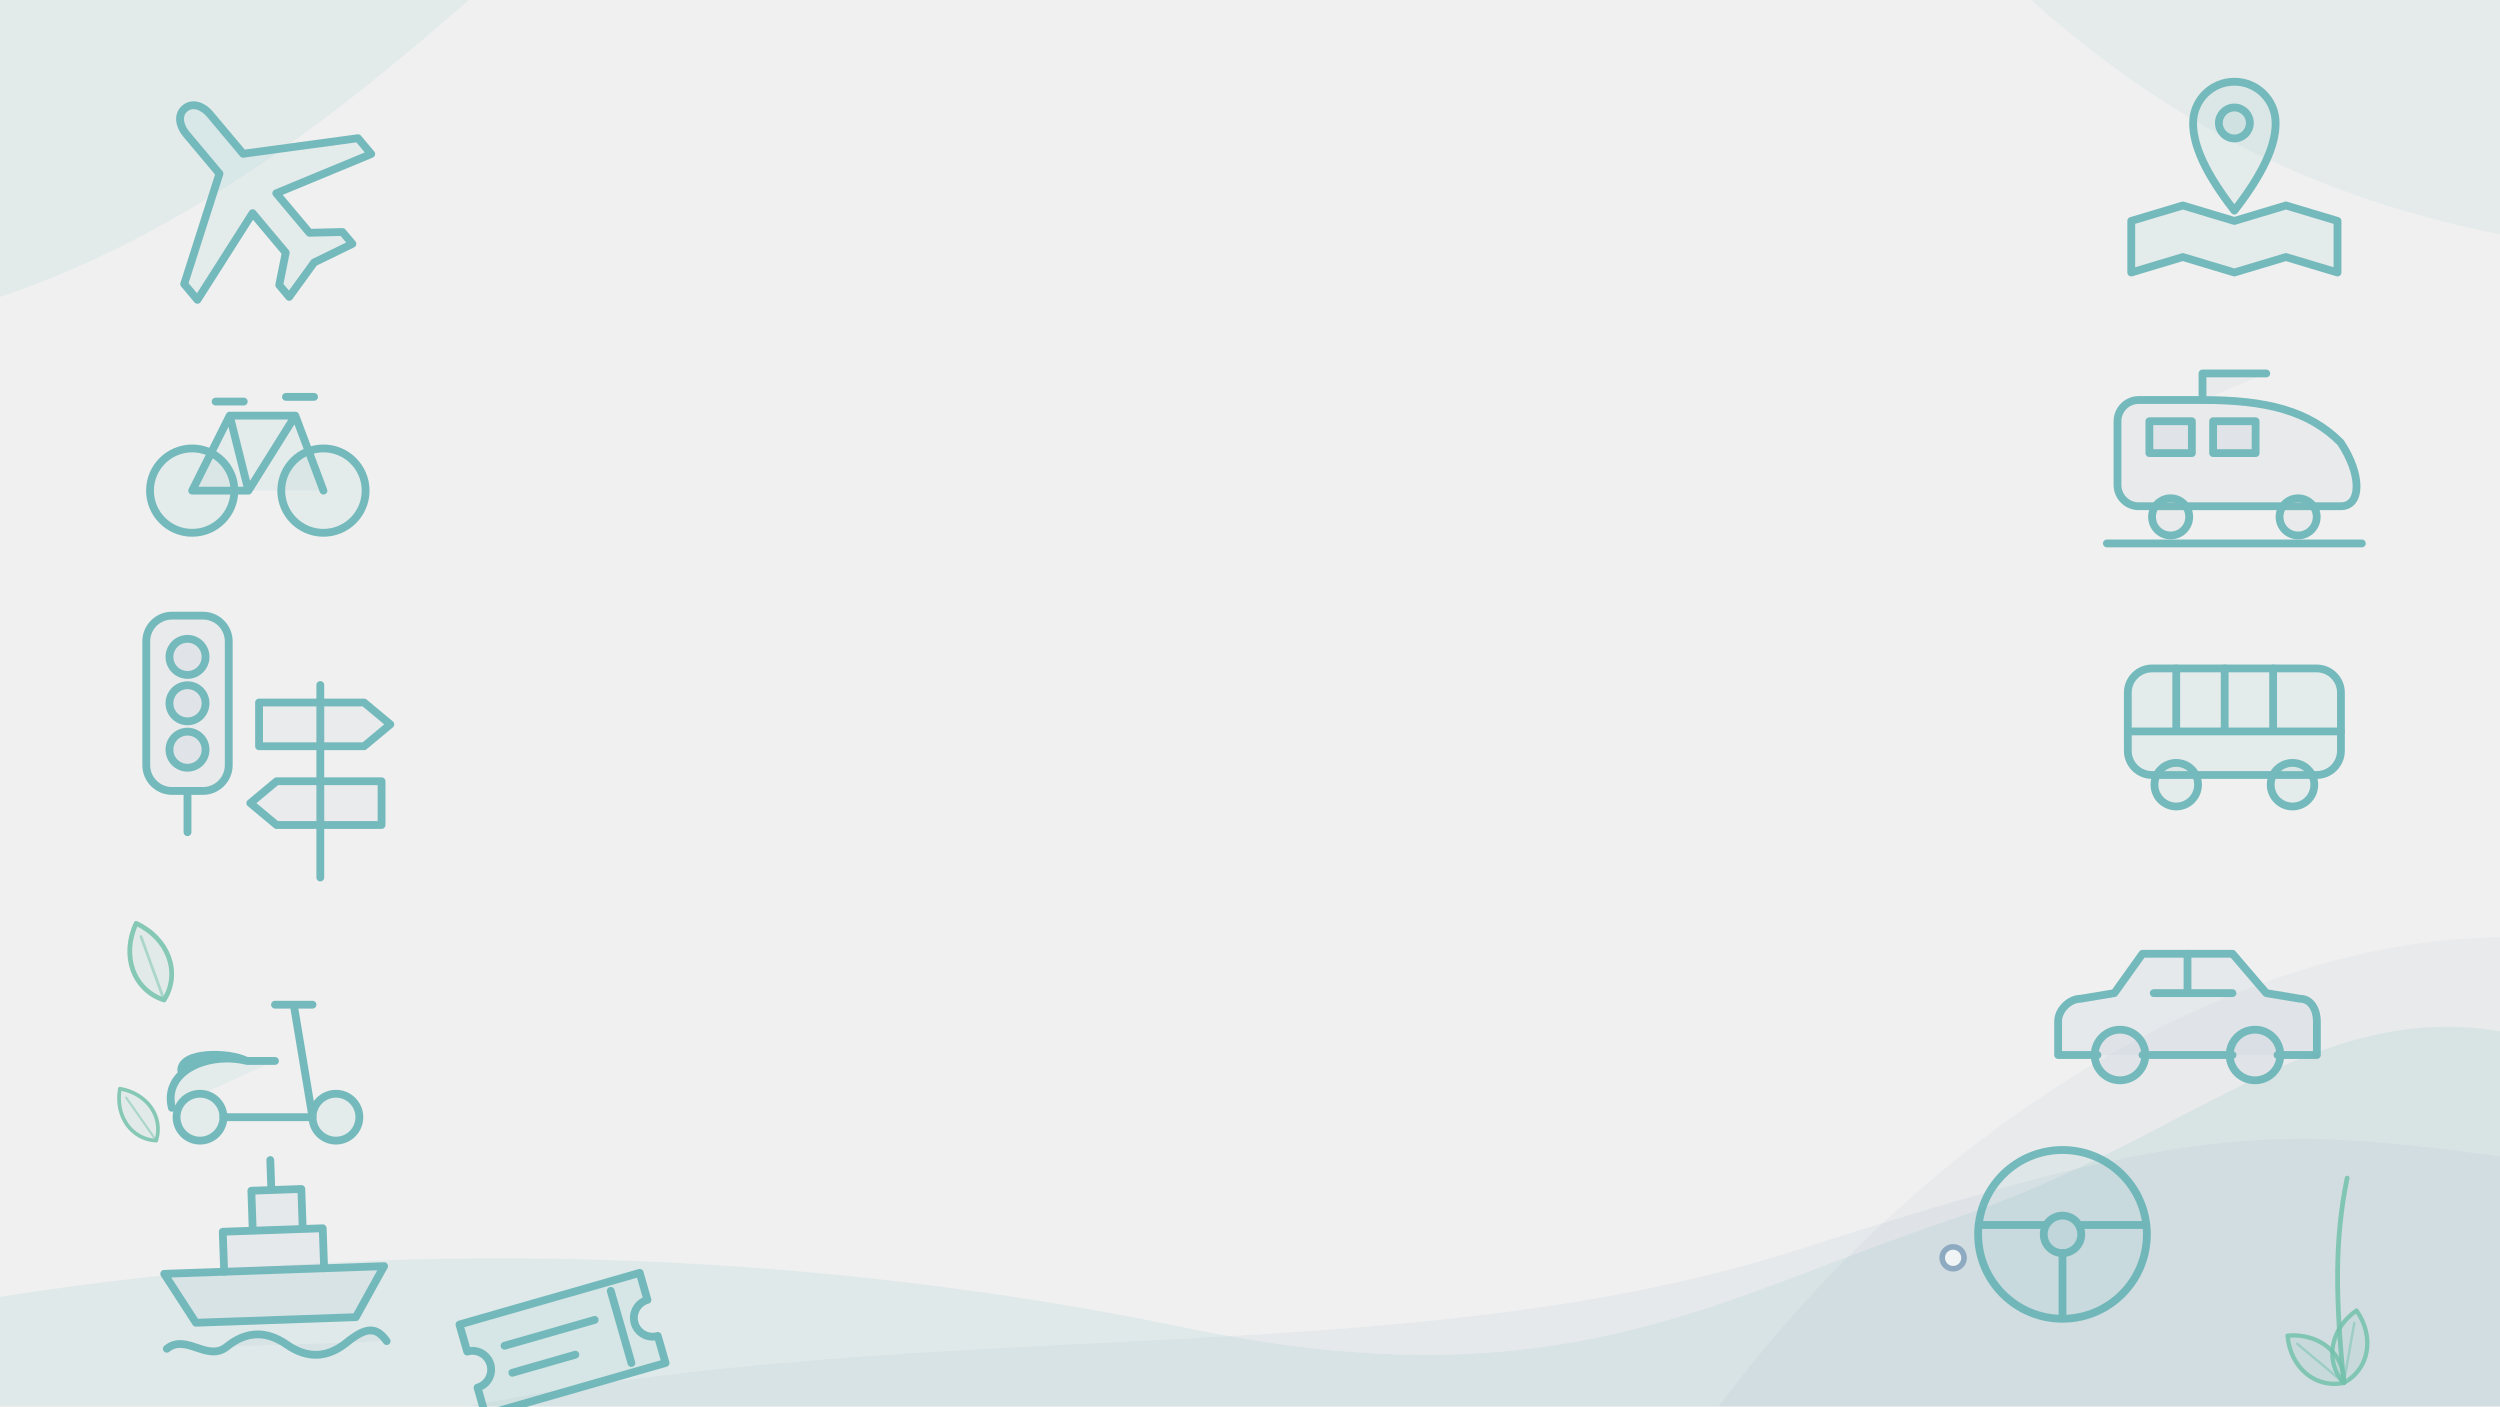
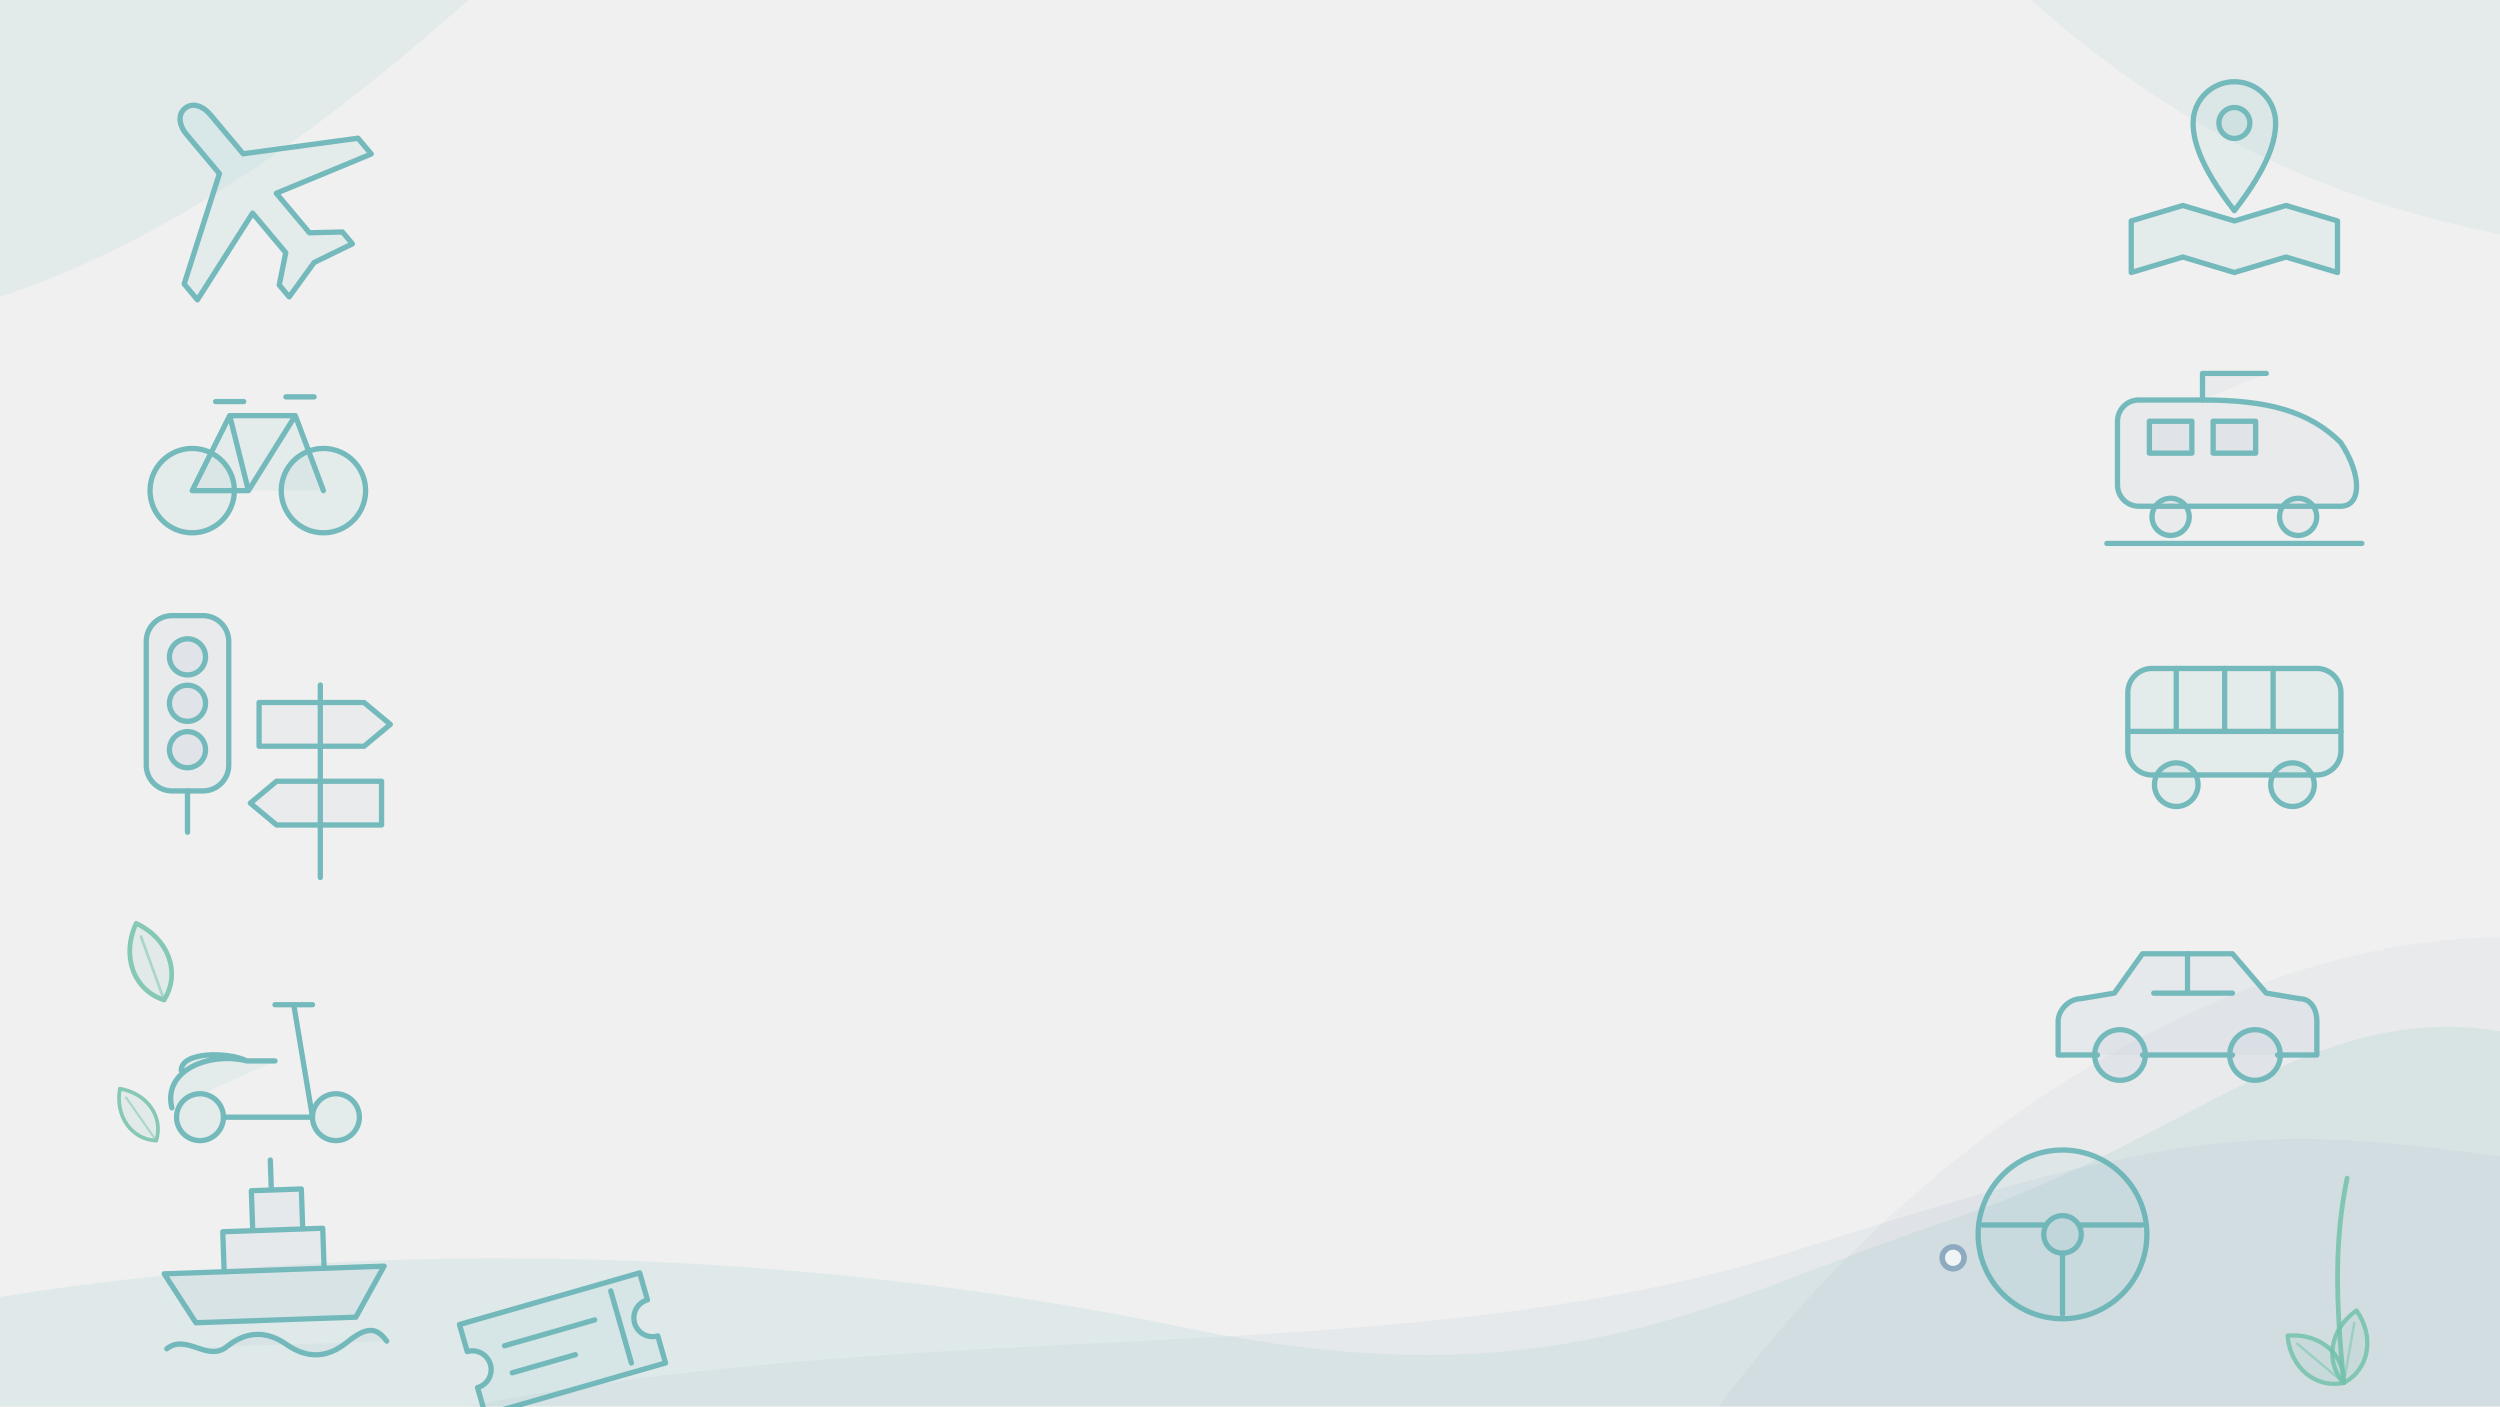
<svg xmlns="http://www.w3.org/2000/svg" opacity=".85" viewBox="0 0 1600 900" fill="none" stroke-linecap="round" stroke-linejoin="round">
  <path d="M0 0 H300 C220 70 120 150 0 190Z" fill="#4fa9ac" opacity=".10" stroke="none" />
  <path d="M1300 0 H1600 V150 C1500 130 1400 90 1300 0Z" fill="#4fa9ac" opacity=".08" stroke="none" />
  <path d="M0 900 V830 C250 790 520 800 760 850 S1100 830 1250 780 S1480 640 1600 660 V900Z" fill="#4fa9ac" opacity=".12" stroke="none" />
  <path d="M300 900 C600 840 900 880 1150 800 S1450 720 1600 740 V900Z" fill="#7d9db8" opacity=".10" stroke="none" />
  <path d="M1100 900 C1250 700 1450 600 1600 600 V900Z" fill="#7d9db8" opacity=".08" stroke="none" />
-   <g transform="translate(165 125) rotate(-40) scale(3.3)" stroke="#4fa9ac" stroke-width="1.52" opacity=".9" fill="#4fa9ac" fill-opacity="0.09">
+   <g transform="translate(165 125) rotate(-40) scale(3.3)" stroke="#4fa9ac" stroke-width="1.03" opacity=".9" fill="#4fa9ac" fill-opacity="0.09">
    <path d="M0-22C2-22 3-20 3-18V-8L22 4V8L3 2V12L8 16V19L0 17-8 19V16L-3 12V2L-22 8V4L-3-8V-18C-3-20-2-22 0-22Z" />
  </g>
-   <g transform="translate(165 290) rotate(0) scale(3.0)" stroke="#4fa9ac" stroke-width="1.67" opacity=".9" fill="#4fa9ac" fill-opacity="0.09">
+   <g transform="translate(165 290) rotate(0) scale(3.0)" stroke="#4fa9ac" stroke-width="1.13" opacity=".9" fill="#4fa9ac" fill-opacity="0.09">
    <circle cx="-14" cy="8" r="9" />
    <circle cx="14" cy="8" r="9" />
    <path d="M-14 8-6-8H8L14 8M-6-8-2 8M-2 8 8-8M-14 8H-2M6-12H12M-9-11H-3" />
  </g>
-   <g transform="translate(120 460) rotate(0) scale(3.3)" stroke="#4fa9ac" stroke-width="1.52" opacity=".9" fill="#7d9db8" fill-opacity="0.09">
+   <g transform="translate(120 460) rotate(0) scale(3.3)" stroke="#4fa9ac" stroke-width="1.03" opacity=".9" fill="#7d9db8" fill-opacity="0.09">
    <rect x="-8" y="-20" width="16" height="34" rx="5" />
    <circle cy="-12" r="3.5" />
    <circle cy="-3" r="3.5" />
    <circle cy="6" r="3.5" />
    <path d="M0 14V22" />
  </g>
-   <g transform="translate(205 500) rotate(0) scale(2.8)" stroke="#4fa9ac" stroke-width="1.79" opacity=".9" fill="#7d9db8" fill-opacity="0.08">
+   <g transform="translate(205 500) rotate(0) scale(2.8)" stroke="#4fa9ac" stroke-width="1.21" opacity=".9" fill="#7d9db8" fill-opacity="0.08">
    <path d="M0-22V22" />
    <path d="M-14-18H10L16-13 10-8H-14Z" />
    <path d="M14 0H-10L-16 5-10 10H14Z" />
  </g>
-   <g transform="translate(170 685) rotate(0) scale(3.0)" stroke="#4fa9ac" stroke-width="1.67" opacity=".9" fill="#4fa9ac" fill-opacity="0.09">
+   <g transform="translate(170 685) rotate(0) scale(3.0)" stroke="#4fa9ac" stroke-width="1.13" opacity=".9" fill="#4fa9ac" fill-opacity="0.09">
    <circle cx="-14" cy="10" r="5" />
    <circle cx="15" cy="10" r="5" />
    <path d="M-9 10H10M10 10 6-14M2-14H10M-20 8C-22 0-12-4-4-2L2-2M-18 0C-18-4-8-4-4-2" />
  </g>
-   <g transform="translate(175 800) rotate(-2) scale(3.2)" stroke="#4fa9ac" stroke-width="1.56" opacity=".9" fill="#7d9db8" fill-opacity="0.1">
+   <g transform="translate(175 800) rotate(-2) scale(3.2)" stroke="#4fa9ac" stroke-width="1.06" opacity=".9" fill="#7d9db8" fill-opacity="0.1">
    <path d="M-22 4H22L16 14H-16Z" />
    <path d="M-10 4V-4H10V4M-4-4V-12H6V-4M0-12V-18" />
    <path d="M-22 19C-18 16-14 22-10 19S-2 16 2 19 10 22 14 19 20 16 22 19" />
  </g>
-   <g transform="translate(360 860) rotate(-16) scale(3.0)" stroke="#4fa9ac" stroke-width="1.67" opacity=".9" fill="#4fa9ac" fill-opacity="0.08">
+   <g transform="translate(360 860) rotate(-16) scale(3.0)" stroke="#4fa9ac" stroke-width="1.13" opacity=".9" fill="#4fa9ac" fill-opacity="0.08">
    <path d="M-20-10H20V-4A4 4 0 0 0 20 4V10H-20V4A4 4 0 0 0-20-4Z" />
    <path d="M-12-3H8M-12 3H2M13-8V8" />
  </g>
  <g transform="translate(105 640) rotate(-20) scale(0.9)" stroke="#5db89f" stroke-width="3.4" opacity=".85" fill="#5db89f" fill-opacity=".14">
    <path d="M0 0C-18-14-18-40 0-58 18-40 18-14 0 0Z" />
    <path d="M0 0V-48" stroke-width="2" opacity=".6" />
  </g>
  <g transform="translate(100 730) rotate(-35) scale(0.7)" stroke="#5db89f" stroke-width="3.4" opacity=".85" fill="#5db89f" fill-opacity=".14">
    <path d="M0 0C-18-14-18-40 0-58 18-40 18-14 0 0Z" />
    <path d="M0 0V-48" stroke-width="2" opacity=".6" />
  </g>
-   <g transform="translate(1430 115) rotate(0) scale(3.3)" stroke="#4fa9ac" stroke-width="1.52" opacity=".9" fill="#4fa9ac" fill-opacity="0.09">
+   <g transform="translate(1430 115) rotate(0) scale(3.3)" stroke="#4fa9ac" stroke-width="1.03" opacity=".9" fill="#4fa9ac" fill-opacity="0.09">
    <path d="M0 6C-7-3-8-8-8-11A8 8 0 0 1 8-11C8-8 7-3 0 6Z" />
    <circle cy="-11" r="3" />
    <path d="M-20 8-10 5 0 8 10 5 20 8V18L10 15 0 18-10 15-20 18Z" />
  </g>
-   <g transform="translate(1430 290) rotate(0) scale(3.4)" stroke="#4fa9ac" stroke-width="1.47" opacity=".9" fill="#7d9db8" fill-opacity="0.09">
+   <g transform="translate(1430 290) rotate(0) scale(3.4)" stroke="#4fa9ac" stroke-width="1.0" opacity=".9" fill="#7d9db8" fill-opacity="0.09">
    <path d="M-22-4V6A4 4 0 0 0-18 10H20C24 10 24 4 20-2 14-8 6-10-6-10H-18A4 4 0 0 0-22-6Z" />
    <path d="M-16-6H-8V0H-16ZM-4-6H4V0H-4Z" />
    <circle cx="-12" cy="12" r="3.5" />
    <circle cx="12" cy="12" r="3.5" />
    <path d="M-6-10V-15H6M-24 17H24" />
  </g>
-   <g transform="translate(1430 465) rotate(0) scale(3.1)" stroke="#4fa9ac" stroke-width="1.61" opacity=".9" fill="#4fa9ac" fill-opacity="0.09">
+   <g transform="translate(1430 465) rotate(0) scale(3.1)" stroke="#4fa9ac" stroke-width="1.1" opacity=".9" fill="#4fa9ac" fill-opacity="0.09">
    <rect x="-22" y="-12" width="44" height="22" rx="5" />
    <path d="M-22 1H22M-12-12V1M-2-12V1M8-12V1" />
    <circle cx="-12" cy="12" r="4.5" />
    <circle cx="12" cy="12" r="4.5" />
  </g>
-   <g transform="translate(1400 650) rotate(0) scale(3.6)" stroke="#4fa9ac" stroke-width="1.39" opacity=".9" fill="#7d9db8" fill-opacity="0.1">
+   <g transform="translate(1400 650) rotate(0) scale(3.6)" stroke="#4fa9ac" stroke-width="0.94" opacity=".9" fill="#7d9db8" fill-opacity="0.1">
    <path d="M-16 7H-23V1C-23-1-21-3-19-3L-13-4-8-11H8L14-4 20-3C22-3 23-1 23 1V7H16M-8 7H8" />
    <circle cx="-12" cy="7" r="4.5" />
    <circle cx="12" cy="7" r="4.5" />
    <path d="M-6-4H8M0-11V-4" />
  </g>
-   <g transform="translate(1320 790) rotate(0) scale(3.0)" stroke="#4fa9ac" stroke-width="1.67" opacity=".9" fill="#4fa9ac" fill-opacity="0.09">
+   <g transform="translate(1320 790) rotate(0) scale(3.0)" stroke="#4fa9ac" stroke-width="1.13" opacity=".9" fill="#4fa9ac" fill-opacity="0.09">
    <circle r="18" />
    <circle r="4" />
    <path d="M-17-2H-4M4-2H17M0 4V17" />
  </g>
  <g transform="translate(1500 885) rotate(-15) scale(0.9)" stroke="#5db89f" stroke-width="3.4" opacity=".85" fill="none">
    <path d="M0 0C10-60 20-100 40-140" />
  </g>
  <g transform="translate(1500 885) rotate(-50) scale(0.81)" stroke="#5db89f" stroke-width="3.4" opacity=".85" fill="#5db89f" fill-opacity=".14">
    <path d="M0 0C-18-14-18-40 0-58 18-40 18-14 0 0Z" />
    <path d="M0 0V-48" stroke-width="2" opacity=".6" />
  </g>
  <g transform="translate(1500 885) rotate(10) scale(0.81)" stroke="#5db89f" stroke-width="3.4" opacity=".85" fill="#5db89f" fill-opacity=".14">
    <path d="M0 0C-18-14-18-40 0-58 18-40 18-14 0 0Z" />
    <path d="M0 0V-48" stroke-width="2" opacity=".6" />
  </g>
  <circle cx="1250" cy="805" r="7" fill="#ffffff" fill-opacity=".7" stroke="#7d9db8" stroke-width="3.6" />
</svg>
